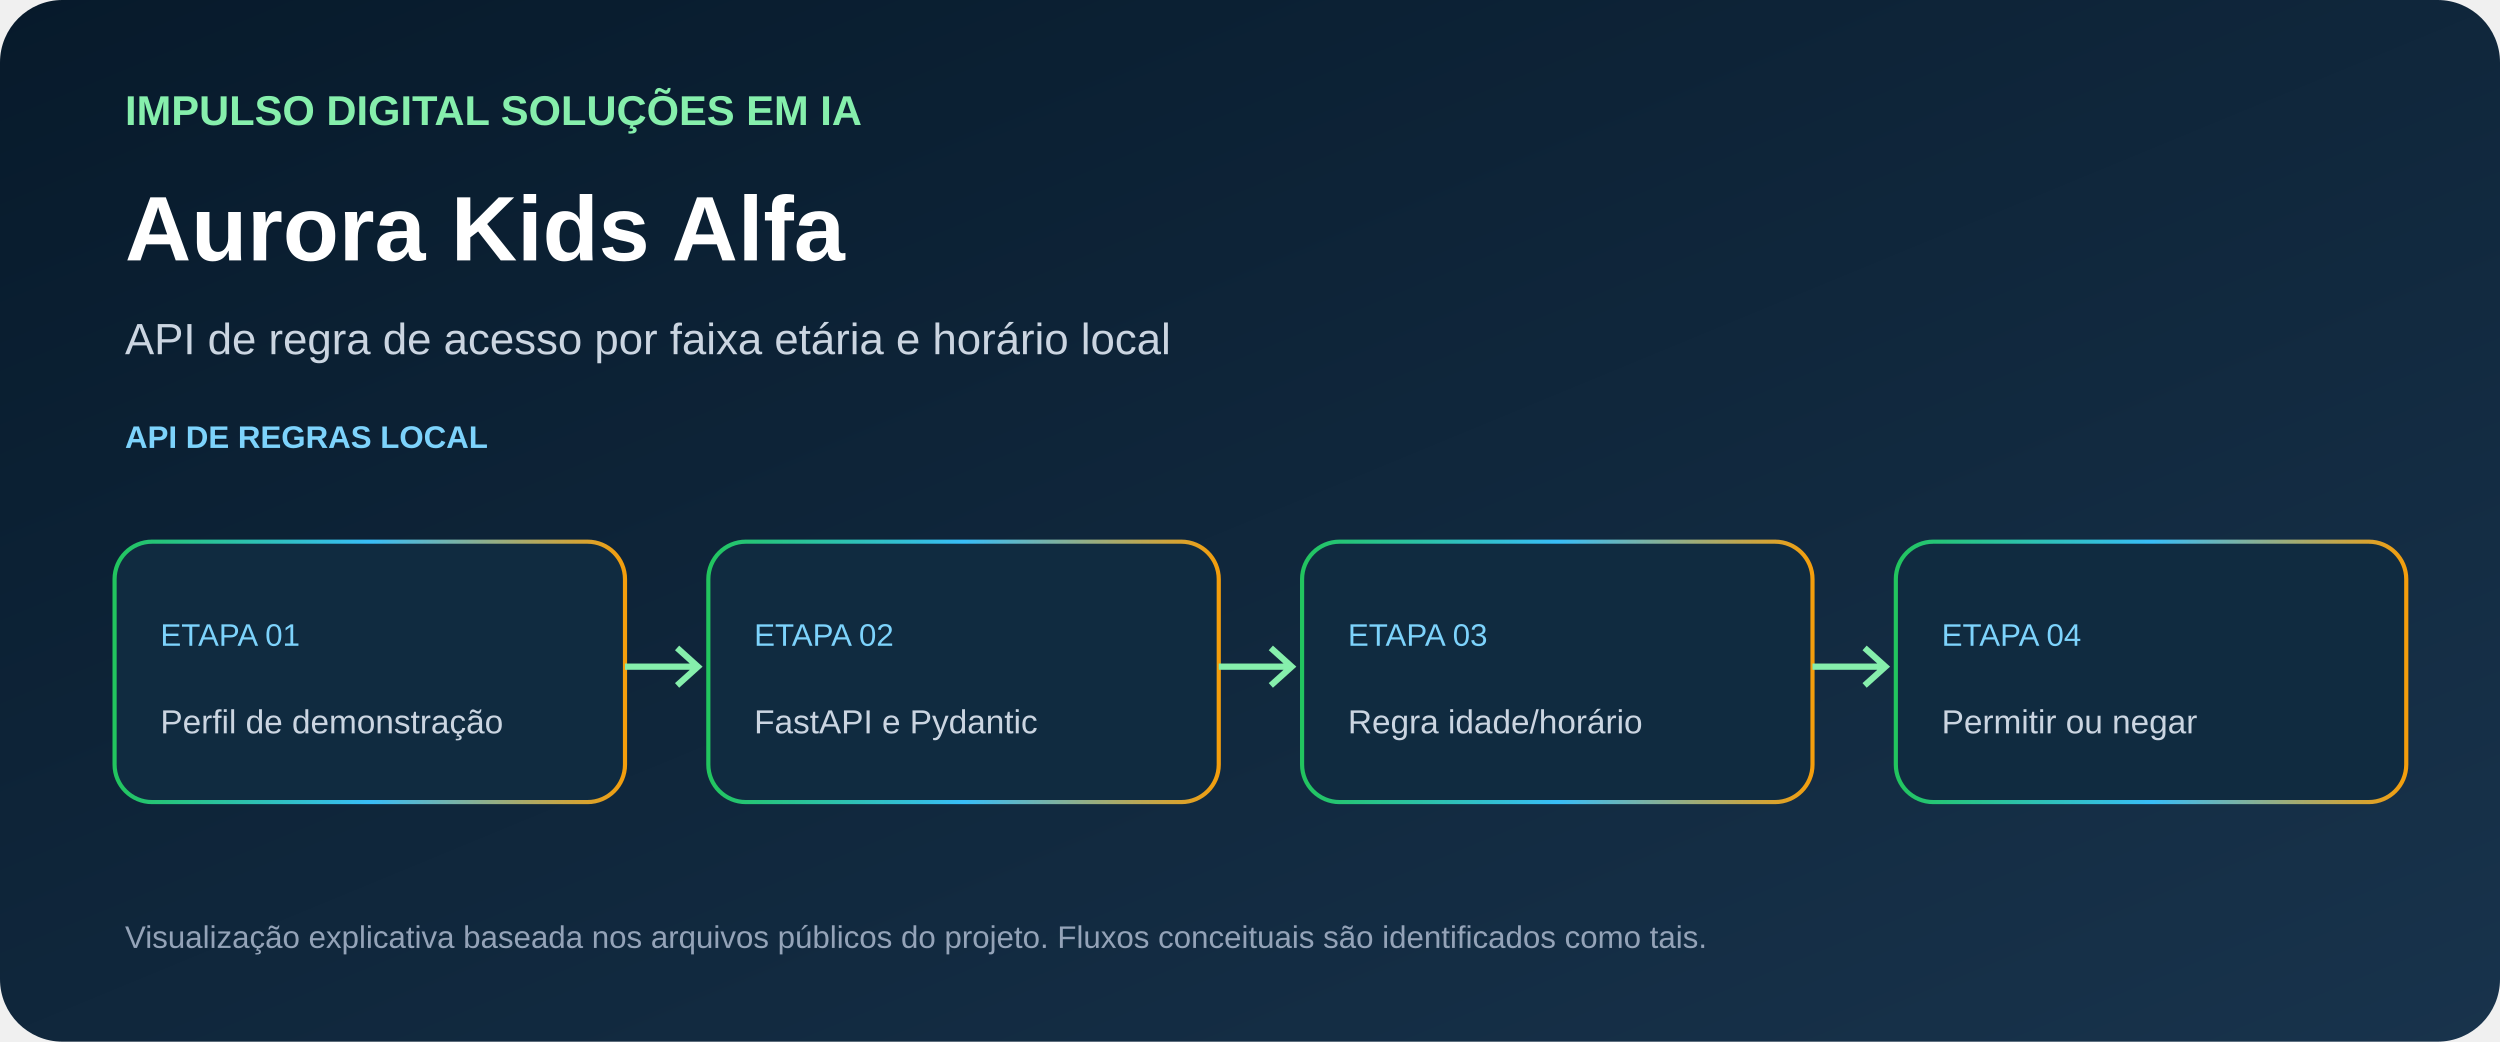
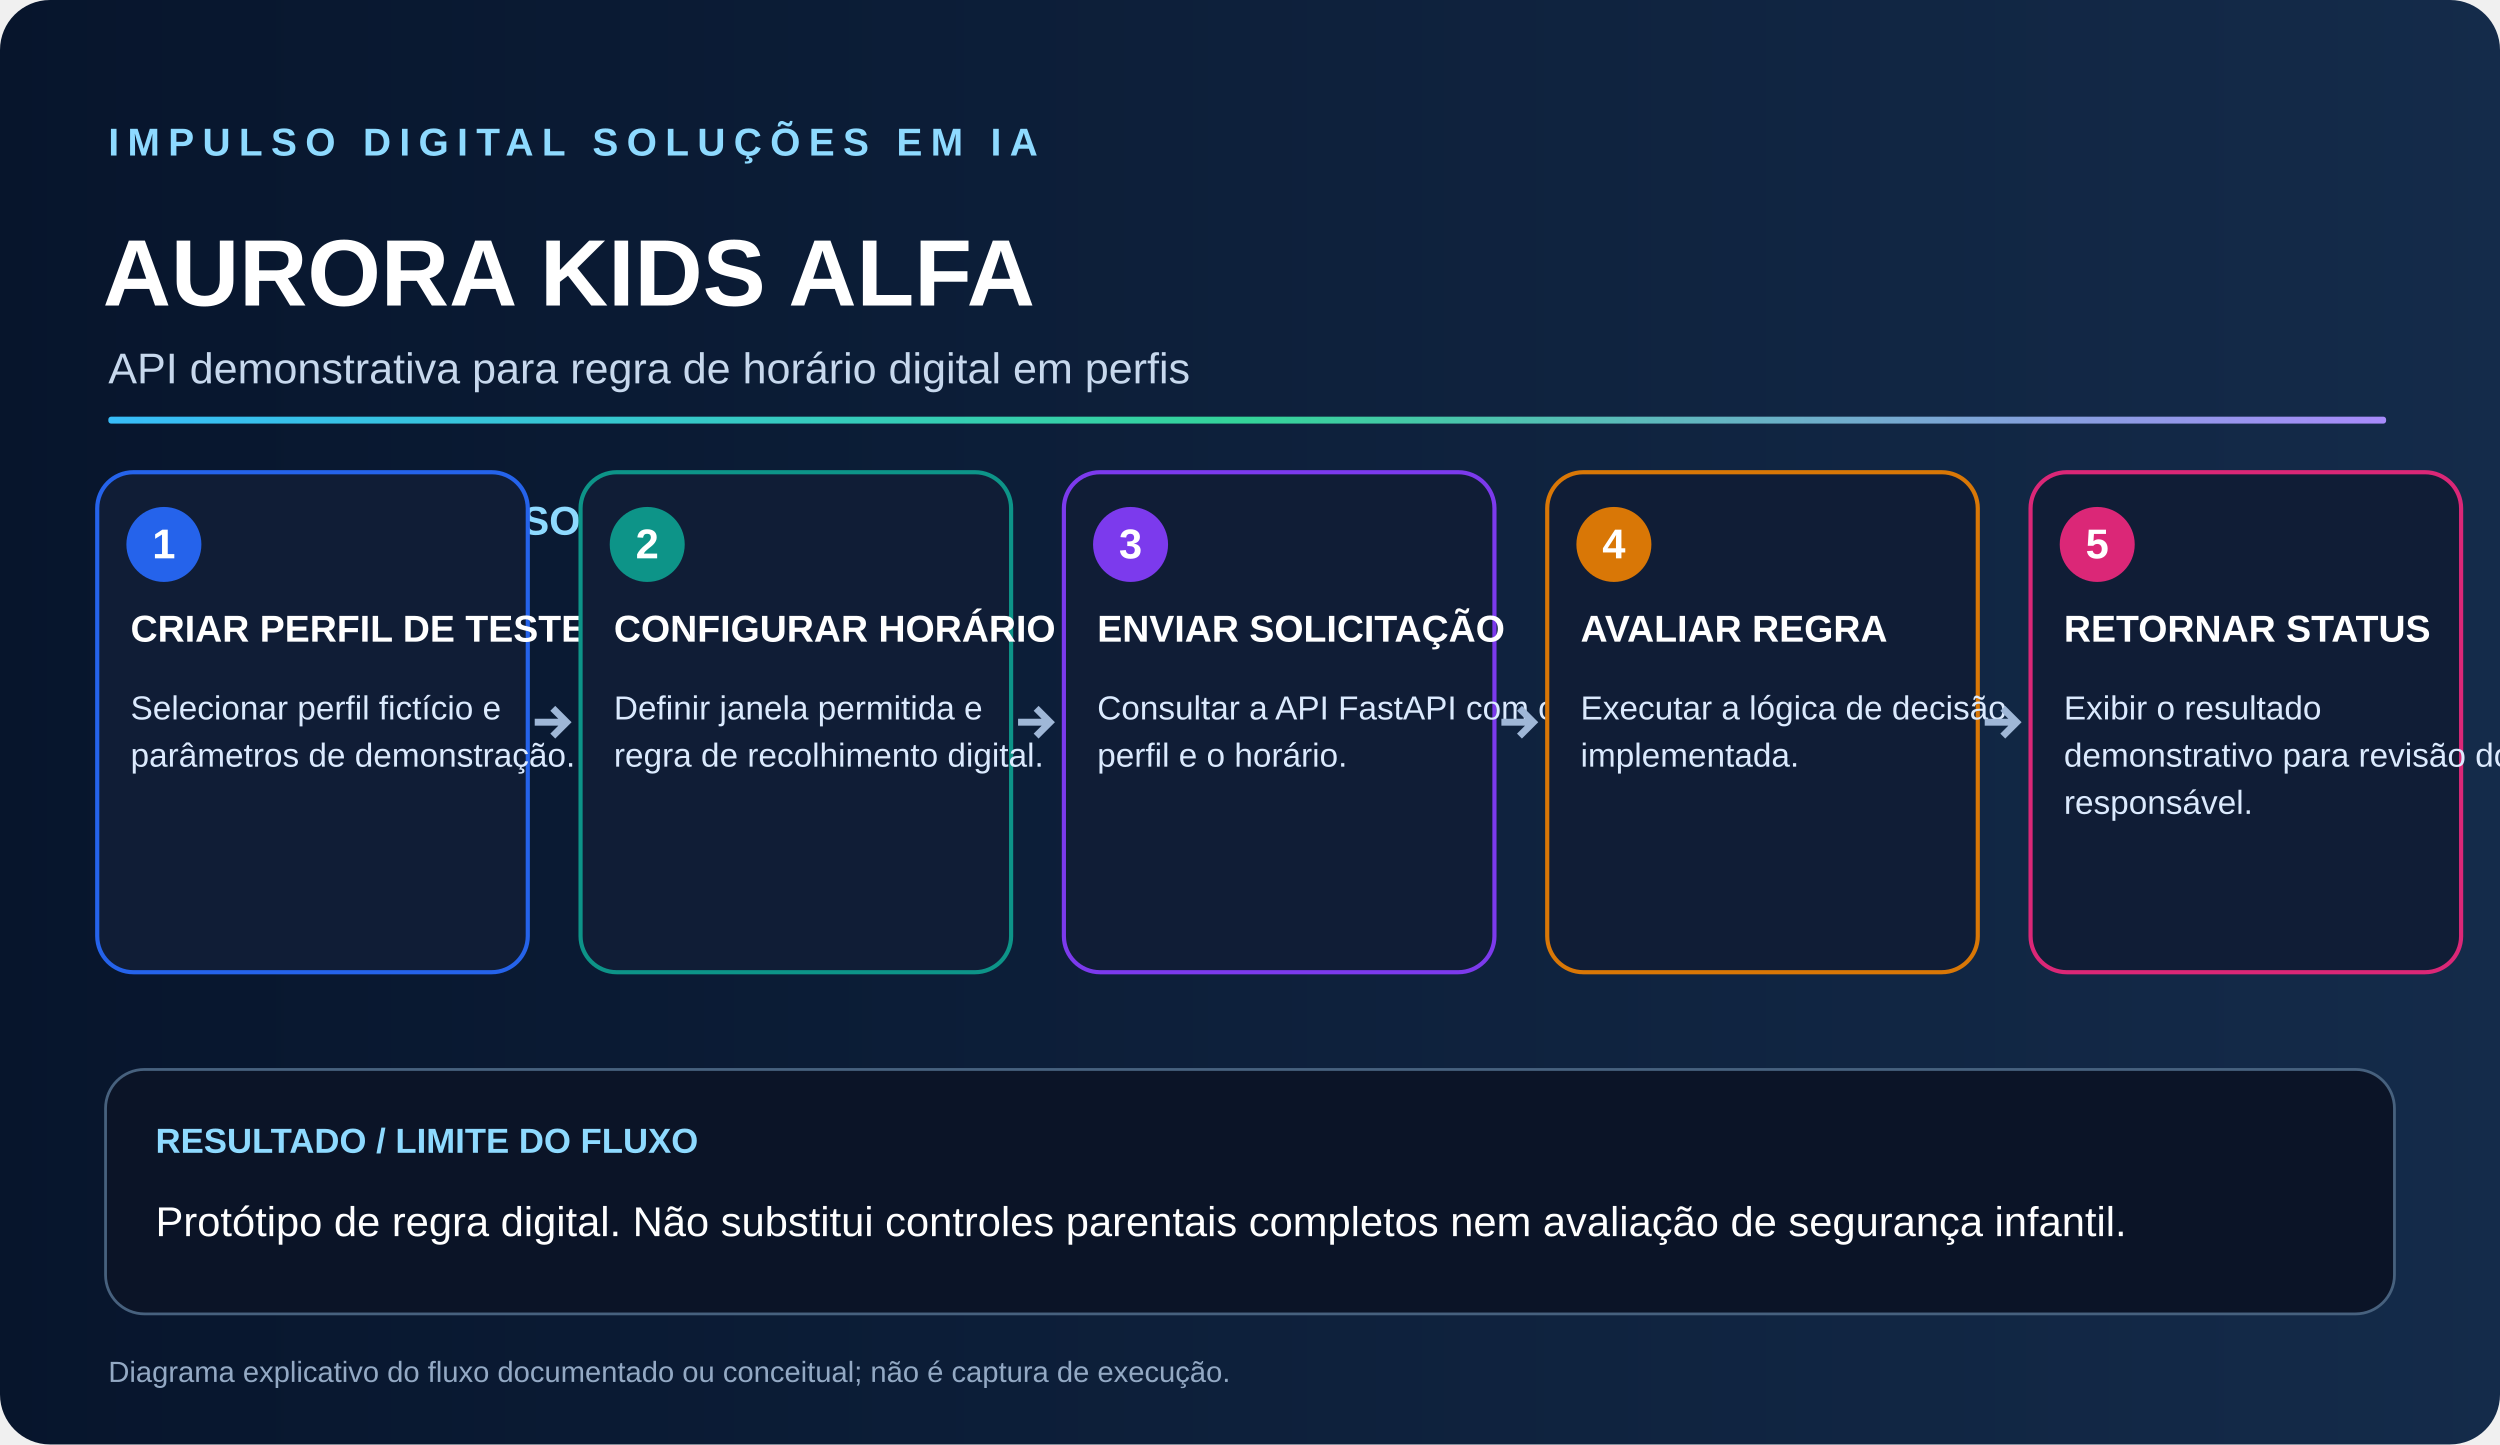
- <svg xmlns="http://www.w3.org/2000/svg" width="1200" height="500" viewBox="0 0 1200 500">
+ <svg xmlns="http://www.w3.org/2000/svg" width="1800" height="1040" viewBox="0 0 1800 1040" role="img">
  <defs>
-     <linearGradient id="b" x2="1" y2="1">
-       <stop stop-color="#071a2b" />
-       <stop offset="1" stop-color="#18334c" />
+     <linearGradient id="bg">
+       <stop stop-color="#07152c" />
+       <stop offset="1" stop-color="#142b4a" />
    </linearGradient>
-     <linearGradient id="g">
-       <stop stop-color="#22c55e" />
-       <stop offset=".5" stop-color="#38bdf8" />
-       <stop offset="1" stop-color="#f59e0b" />
+     <linearGradient id="line">
+       <stop stop-color="#38bdf8" />
+       <stop offset=".5" stop-color="#34d399" />
+       <stop offset="1" stop-color="#a78bfa" />
    </linearGradient>
  </defs>
-   <rect width="1200" height="500" rx="30" fill="url(#b)" />
-   <text x="60" y="60" fill="#86efac" font-family="Arial" font-size="20" font-weight="bold">IMPULSO DIGITAL SOLUÇÕES EM IA</text>
-   <text x="60" y="125" fill="white" font-family="Arial" font-size="44" font-weight="bold">Aurora Kids Alfa</text>
-   <text x="60" y="170" fill="#cbd5e1" font-family="Arial" font-size="21">API de regra de acesso por faixa etária e horário local</text>
-   <text x="60" y="215" fill="#7dd3fc" font-family="Arial" font-size="15" font-weight="bold">API DE REGRAS LOCAL</text>
-   <rect x="55" y="260" width="245" height="125" rx="18" fill="#102b40" stroke="url(#g)" stroke-width="2" />
-   <text x="77" y="310" fill="#7dd3fc" font-family="Arial" font-size="15">ETAPA 01</text>
-   <text x="77" y="352" fill="#cbd5e1" font-family="Arial,sans-serif" font-size="16">Perfil de demonstração</text>
-   <path d="M300 320h35m-10 -9 10 9-10 9" stroke="#86efac" stroke-width="3" fill="none" />
-   <rect x="340" y="260" width="245" height="125" rx="18" fill="#102b40" stroke="url(#g)" stroke-width="2" />
-   <text x="362" y="310" fill="#7dd3fc" font-family="Arial" font-size="15">ETAPA 02</text>
-   <text x="362" y="352" fill="#cbd5e1" font-family="Arial,sans-serif" font-size="16">FastAPI e Pydantic</text>
-   <path d="M585 320h35m-10 -9 10 9-10 9" stroke="#86efac" stroke-width="3" fill="none" />
-   <rect x="625" y="260" width="245" height="125" rx="18" fill="#102b40" stroke="url(#g)" stroke-width="2" />
-   <text x="647" y="310" fill="#7dd3fc" font-family="Arial" font-size="15">ETAPA 03</text>
-   <text x="647" y="352" fill="#cbd5e1" font-family="Arial,sans-serif" font-size="16">Regra idade/horário</text>
-   <path d="M870 320h35m-10 -9 10 9-10 9" stroke="#86efac" stroke-width="3" fill="none" />
-   <rect x="910" y="260" width="245" height="125" rx="18" fill="#102b40" stroke="url(#g)" stroke-width="2" />
-   <text x="932" y="310" fill="#7dd3fc" font-family="Arial" font-size="15">ETAPA 04</text>
-   <text x="932" y="352" fill="#cbd5e1" font-family="Arial,sans-serif" font-size="16">Permitir ou negar</text>
-   <text x="60" y="455" fill="#94a3b8" font-family="Arial" font-size="15">Visualização explicativa baseada nos arquivos públicos do projeto. Fluxos conceituais são identificados como tais.</text>
+   <rect width="1800" height="1040" rx="36" fill="url(#bg)" />
+   <text x="78" y="112" font-family="Arial" font-size="28" font-weight="800" letter-spacing="6" fill="#8edaff">IMPULSO DIGITAL SOLUÇÕES EM IA</text>
+   <text x="74" y="220" font-family="Arial" font-size="68" font-weight="900" fill="#fff">AURORA KIDS ALFA</text>
+   <text x="78" y="276" font-family="Arial" font-size="31" fill="#c7d8ed">API demonstrativa para regra de horário digital em perfis</text>
+   <rect x="78" y="300" width="1640" height="5" rx="2" fill="url(#line)" />
+   <text x="78" y="385" font-family="Arial" font-size="29" font-weight="800" fill="#8edaff">FLUXO PASSO A PASSO</text>
+   <rect x="70" y="340" width="310" height="360" rx="26" fill="#101d36" stroke="#2563eb" stroke-width="3" />
+   <circle cx="118" cy="392" r="27" fill="#2563eb" />
+   <text x="118" y="402" text-anchor="middle" font-family="Arial" font-size="30" font-weight="800" fill="#fff">1</text>
+   <text x="94" y="462" font-family="Arial" font-size="27" font-weight="800" fill="#fff">CRIAR PERFIL DE TESTE</text>
+   <text x="94" y="518" font-family="Arial" font-size="24" fill="#dbeafe">
+     <tspan x="94" dy="0">Selecionar perfil fictício e</tspan>
+     <tspan x="94" dy="34">parâmetros de demonstração.</tspan>
+   </text>
+   <path d="M385 520h22m-9 -10l10 10 -10 10" fill="none" stroke="#9fb7d7" stroke-width="5" />
+   <rect x="418" y="340" width="310" height="360" rx="26" fill="#101d36" stroke="#0d9488" stroke-width="3" />
+   <circle cx="466" cy="392" r="27" fill="#0d9488" />
+   <text x="466" y="402" text-anchor="middle" font-family="Arial" font-size="30" font-weight="800" fill="#fff">2</text>
+   <text x="442" y="462" font-family="Arial" font-size="27" font-weight="800" fill="#fff">CONFIGURAR HORÁRIO</text>
+   <text x="442" y="518" font-family="Arial" font-size="24" fill="#dbeafe">
+     <tspan x="442" dy="0">Definir janela permitida e</tspan>
+     <tspan x="442" dy="34">regra de recolhimento digital.</tspan>
+   </text>
+   <path d="M733 520h22m-9 -10l10 10 -10 10" fill="none" stroke="#9fb7d7" stroke-width="5" />
+   <rect x="766" y="340" width="310" height="360" rx="26" fill="#101d36" stroke="#7c3aed" stroke-width="3" />
+   <circle cx="814" cy="392" r="27" fill="#7c3aed" />
+   <text x="814" y="402" text-anchor="middle" font-family="Arial" font-size="30" font-weight="800" fill="#fff">3</text>
+   <text x="790" y="462" font-family="Arial" font-size="27" font-weight="800" fill="#fff">ENVIAR SOLICITAÇÃO</text>
+   <text x="790" y="518" font-family="Arial" font-size="24" fill="#dbeafe">
+     <tspan x="790" dy="0">Consultar a API FastAPI com o</tspan>
+     <tspan x="790" dy="34">perfil e o horário.</tspan>
+   </text>
+   <path d="M1081 520h22m-9 -10l10 10 -10 10" fill="none" stroke="#9fb7d7" stroke-width="5" />
+   <rect x="1114" y="340" width="310" height="360" rx="26" fill="#101d36" stroke="#d97706" stroke-width="3" />
+   <circle cx="1162" cy="392" r="27" fill="#d97706" />
+   <text x="1162" y="402" text-anchor="middle" font-family="Arial" font-size="30" font-weight="800" fill="#fff">4</text>
+   <text x="1138" y="462" font-family="Arial" font-size="27" font-weight="800" fill="#fff">AVALIAR REGRA</text>
+   <text x="1138" y="518" font-family="Arial" font-size="24" fill="#dbeafe">
+     <tspan x="1138" dy="0">Executar a lógica de decisão</tspan>
+     <tspan x="1138" dy="34">implementada.</tspan>
+   </text>
+   <path d="M1429 520h22m-9 -10l10 10 -10 10" fill="none" stroke="#9fb7d7" stroke-width="5" />
+   <rect x="1462" y="340" width="310" height="360" rx="26" fill="#101d36" stroke="#db2777" stroke-width="3" />
+   <circle cx="1510" cy="392" r="27" fill="#db2777" />
+   <text x="1510" y="402" text-anchor="middle" font-family="Arial" font-size="30" font-weight="800" fill="#fff">5</text>
+   <text x="1486" y="462" font-family="Arial" font-size="27" font-weight="800" fill="#fff">RETORNAR STATUS</text>
+   <text x="1486" y="518" font-family="Arial" font-size="24" fill="#dbeafe">
+     <tspan x="1486" dy="0">Exibir o resultado</tspan>
+     <tspan x="1486" dy="34">demonstrativo para revisão do</tspan>
+     <tspan x="1486" dy="34">responsável.</tspan>
+   </text>
+   <rect x="76" y="770" width="1648" height="176" rx="28" fill="#0b1427" stroke="#47617e" stroke-width="2" />
+   <text x="112" y="830" font-family="Arial" font-size="25" font-weight="800" fill="#8edaff">RESULTADO / LIMITE DO FLUXO</text>
+   <text x="112" y="890" font-family="Arial" font-size="30" fill="#fff">Protótipo de regra digital. Não substitui controles parentais completos nem avaliação de segurança infantil.</text>
+   <text x="78" y="995" font-family="Arial" font-size="21" fill="#93a9c4">Diagrama explicativo do fluxo documentado ou conceitual; não é captura de execução.</text>
</svg>
